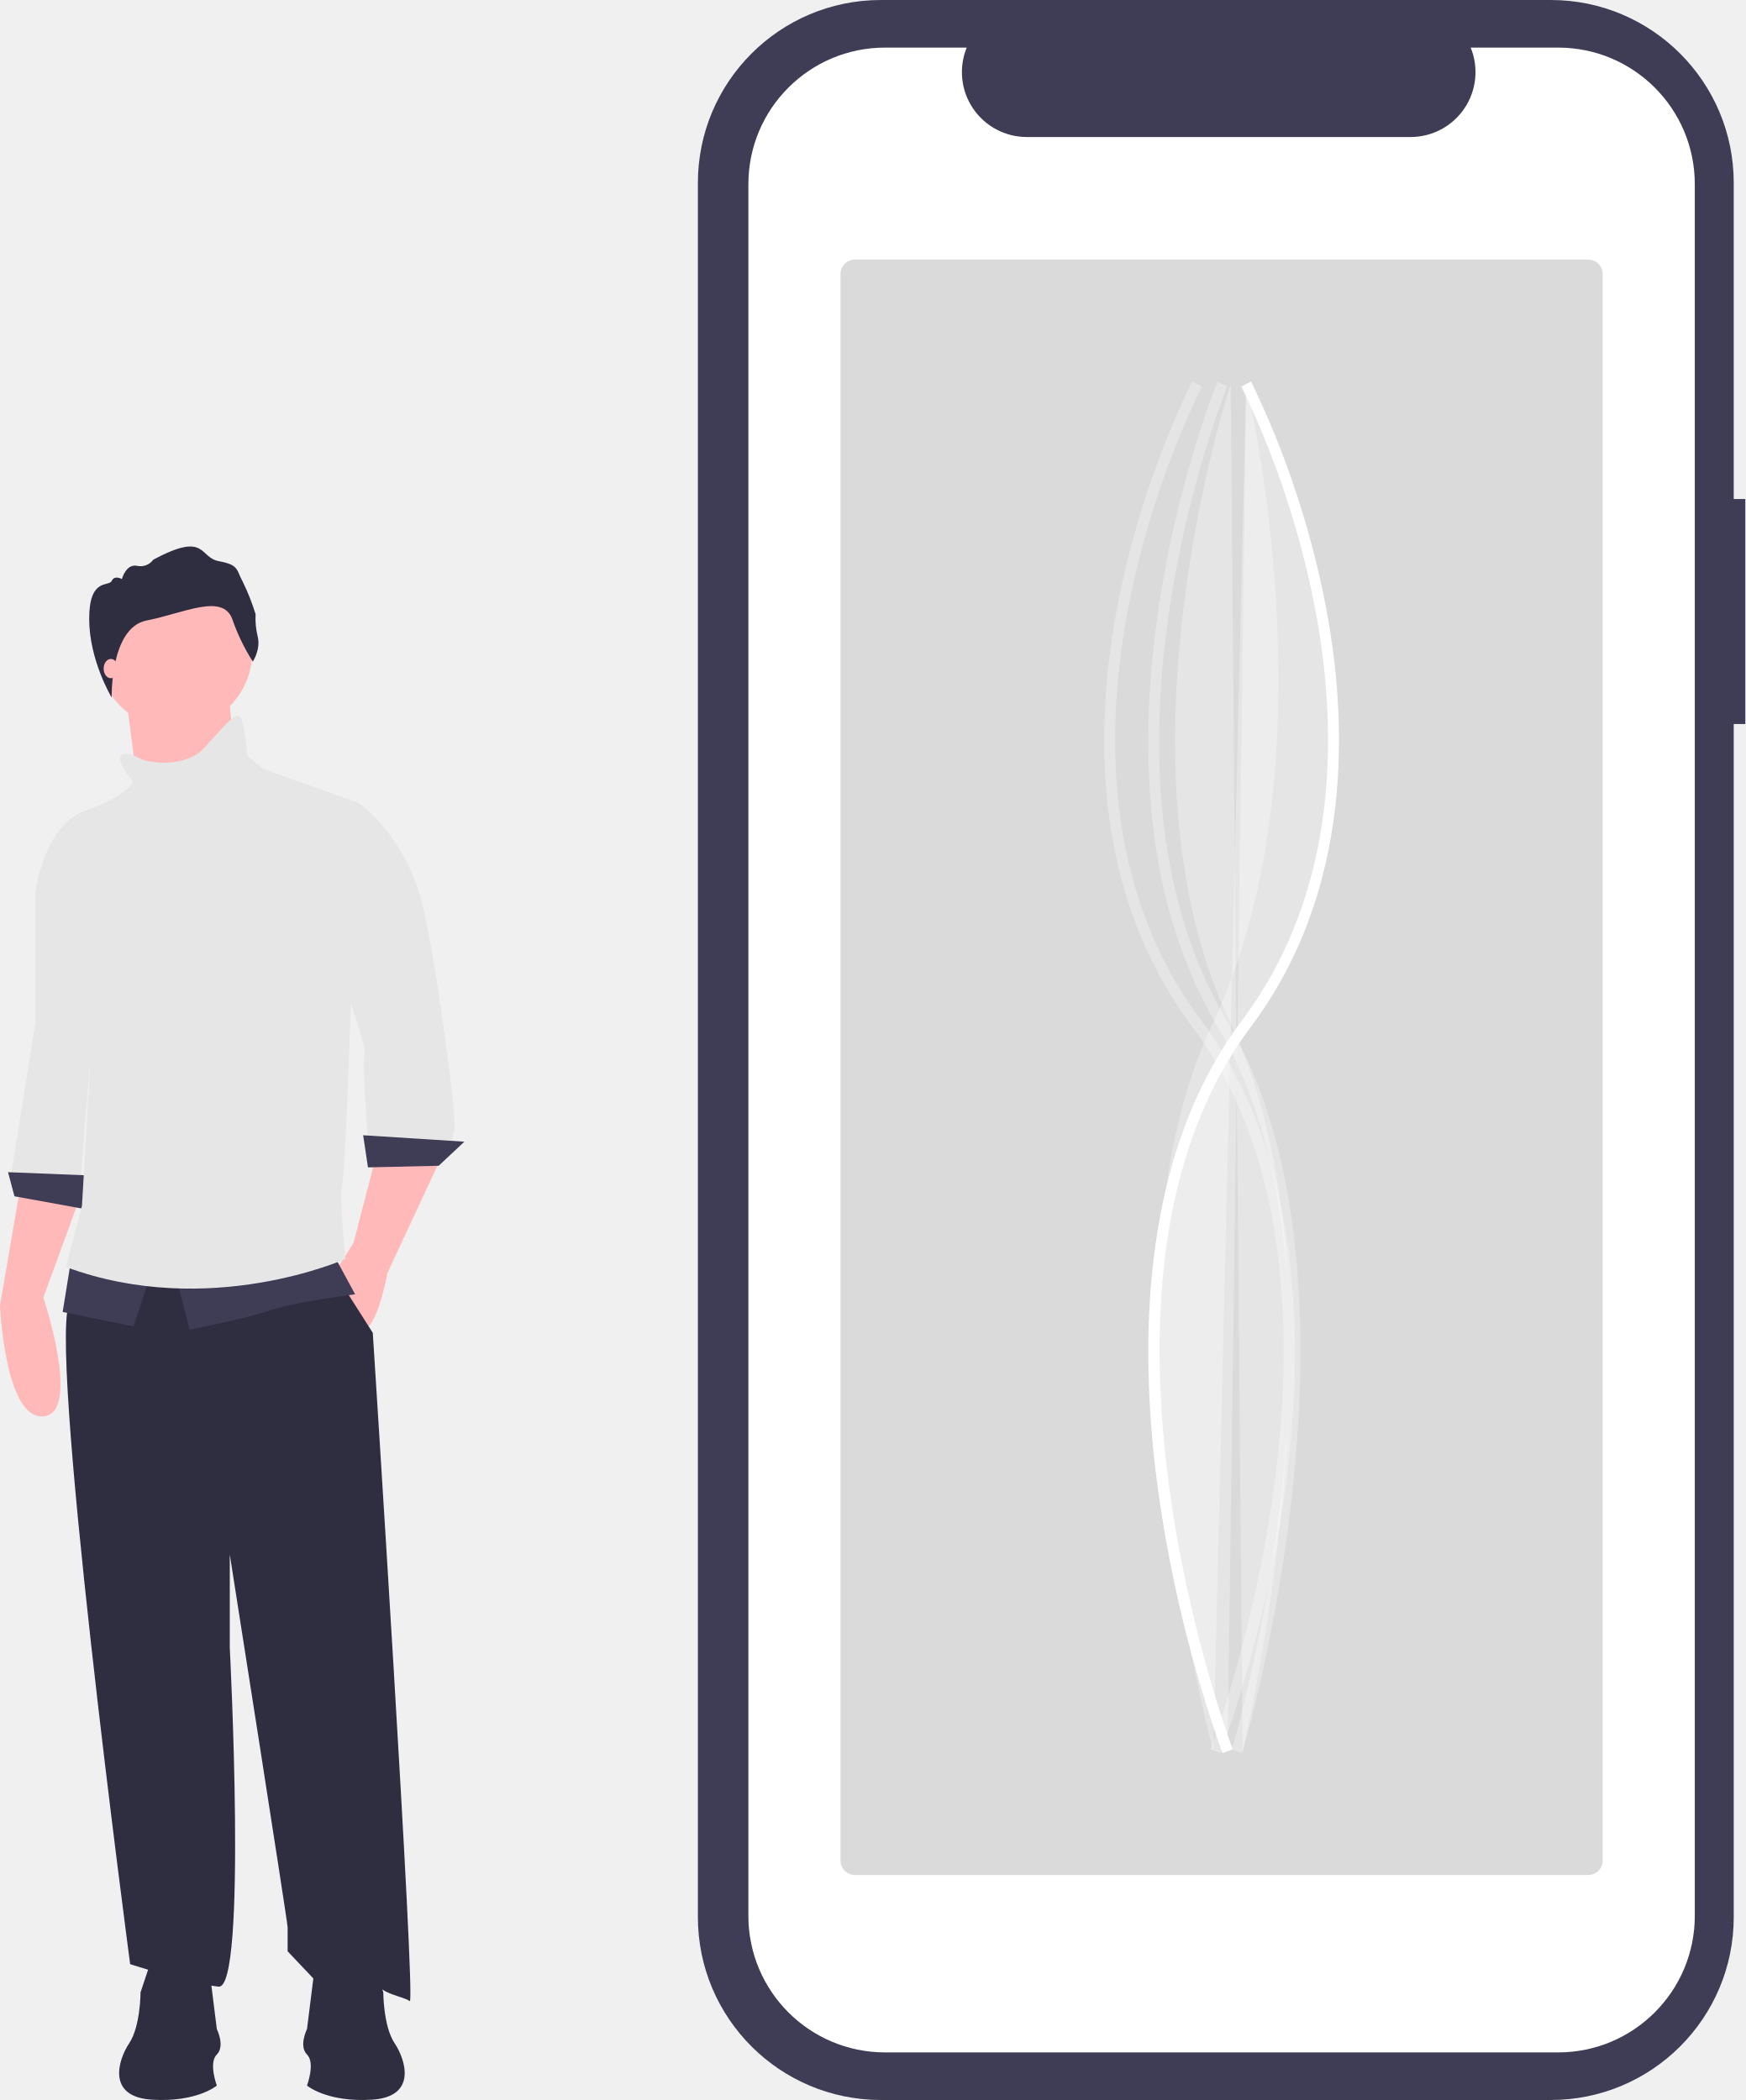
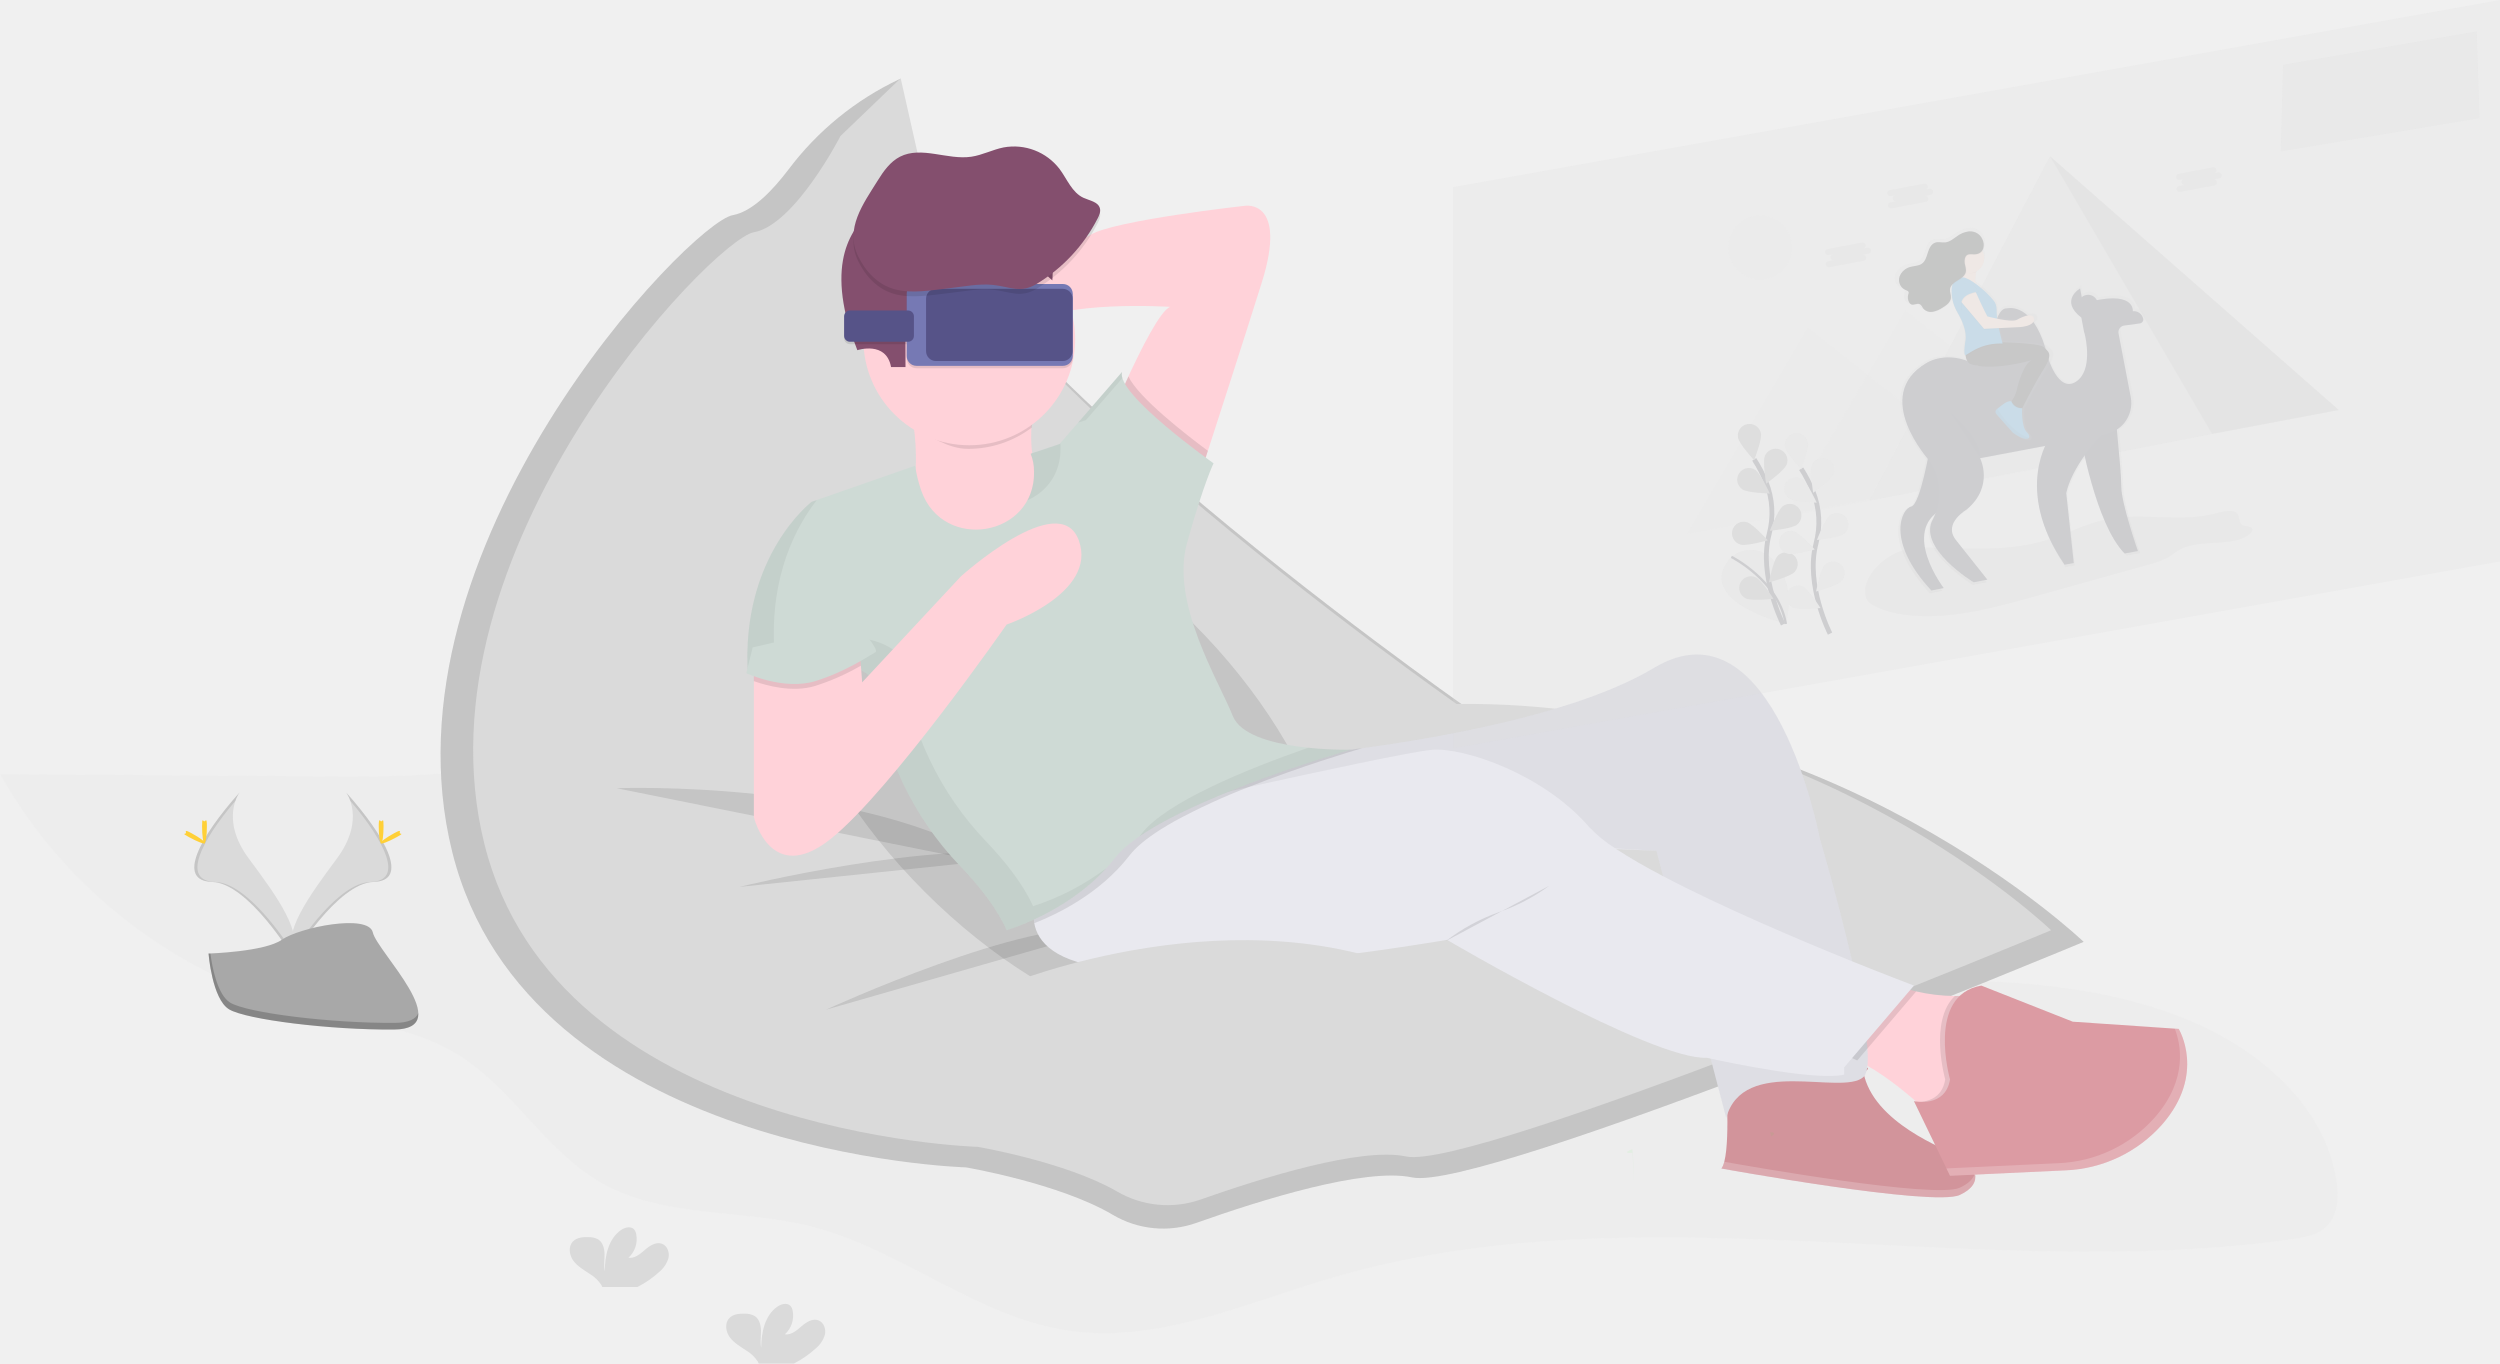
- <svg xmlns="http://www.w3.org/2000/svg" id="a94a9f60-17a5-42de-a684-10576d4e5b49" data-name="Layer 1" width="604.682" height="727.778" viewBox="0 0 604.682 727.778">
-   <path d="M304.896,496.245l-7.237,42.311s1.67,39.527,15.031,38.414,0-41.197,0-41.197l12.805-35.073Z" transform="translate(-297.6589 -86.11098)" fill="#ffb9b9" />
-   <path d="M330.505,433.336l-5.011,62.909-23.939-3.34,8.351-52.331V395.479l9.464-9.464Z" transform="translate(-297.6589 -86.11098)" fill="#e6e6e6" />
-   <polygon points="5.01 414.587 29.506 419.041 30.62 407.35 2.784 406.237 5.01 414.587" fill="#3f3d56" />
-   <polygon points="43.702 241.726 46.208 260.933 48.713 280.14 82.673 275.13 79.332 241.726 43.702 241.726" fill="#ffb9b9" />
-   <path d="M427.931,486.781l-7.794,30.063-6.681,10.578s5.011,20.042,10.021,19.485,8.351-19.485,8.351-19.485l18.928-40.64Z" transform="translate(-297.6589 -86.11098)" fill="#ffb9b9" />
-   <path d="M334.959,509.606s-3.897,18.928-12.805,27.279,20.599,229.925,20.599,229.925,20.599,6.681,30.62,7.794,3.897-117.468,3.897-117.468V624.847s20.042,127.488,20.042,129.159v8.351l10.021,10.578s17.258-4.454,20.042,0,10.021,5.01,12.248,6.681-12.805-231.595-12.805-231.595l-15.588-24.496Z" transform="translate(-297.6589 -86.11098)" fill="#2f2e41" />
-   <circle cx="60.682" cy="225.86" r="26.722" fill="#ffb9b9" />
-   <path d="M409.003,402.716c0,1.113,16.145,46.764,15.031,48.435s1.113,30.619,1.113,30.619h28.949a19.715,19.715,0,0,0,1.113-6.681c0-3.897-5.011-46.764-10.578-72.93S421.807,364.303,421.807,364.303l-3.897,2.227S409.003,401.603,409.003,402.716Z" transform="translate(-297.6589 -86.11098)" fill="#e6e6e6" />
-   <polygon points="127.488 404.567 151.984 404.01 160.892 395.659 125.818 393.432 127.488 404.567" fill="#3f3d56" />
-   <path d="M358.341,527.421l5.01,19.485s20.042-3.897,27.836-6.681,29.506-5.567,29.506-5.567l-7.237-13.361Z" transform="translate(-297.6589 -86.11098)" fill="#3f3d56" />
-   <polygon points="24.496 437.413 21.712 454.671 46.208 459.682 52.332 441.31 24.496 437.413" fill="#3f3d56" />
-   <path d="M343.867,357.066s-2.227,5.01-16.702,10.021-17.258,28.393-17.258,28.393,17.258,46.764,16.702,50.105,2.227,11.134,2.227,11.134l-2.784,47.321-5.567,21.155c49.548,18.372,96.869-2.784,96.869-2.784s-2.227-20.599-1.113-26.166,2.784-56.785,2.784-56.785l2.784-75.157-32.846-11.691-5.567-4.454s-1.113-12.805-2.784-13.918-6.124,4.454-12.248,11.134-18.928,5.567-22.825,3.34-5.567-1.113-5.567-1.113C337.186,349.828,343.867,357.066,343.867,357.066Z" transform="translate(-297.6589 -86.11098)" fill="#e6e6e6" />
-   <path d="M378.151,300.719c-3.309-9.179-16.97-2.028-29.671.427s-12.13,26.692-12.13,26.692-7.794-12.871-7.794-27.279,6.849-10.993,7.81-13.127,3.522-.64,3.522-.64,1.388-5.337,5.23-4.589a5.446,5.446,0,0,0,5.657-2.135c18.571-9.926,15.689-.747,22.734.534s5.977,2.988,8.218,7.044a77.115,77.115,0,0,1,4.483,11.313,26.201,26.201,0,0,0,.747,7.791c1.067,4.483-1.708,8.645-1.708,8.645A69.972,69.972,0,0,1,378.151,300.719Z" transform="translate(-297.6589 -86.11098)" fill="#2f2e41" />
-   <ellipse cx="38.414" cy="231.706" rx="2.505" ry="3.34" fill="#ffb9b9" />
-   <path d="M369.845,765.817l2.936,23.492s2.936,5.873,0,8.809,0,10.767,0,10.767-6.852,5.873-22.513,4.894-11.746-13.704-7.831-19.577,3.915-17.619,3.915-17.619l3.915-11.746Z" transform="translate(-297.6589 -86.11098)" fill="#2f2e41" />
-   <path d="M406.962,765.817l-2.936,23.492s-2.936,5.873,0,8.809,0,10.767,0,10.767,6.852,5.873,22.513,4.894,11.746-13.704,7.831-19.577-3.915-17.619-3.915-17.619l-3.915-11.746Z" transform="translate(-297.6589 -86.11098)" fill="#2f2e41" />
-   <path d="M902.341,259.058h-3.999V149.513A63.402,63.402,0,0,0,834.941,86.111H602.854a63.402,63.402,0,0,0-63.402,63.402V750.487a63.402,63.402,0,0,0,63.402,63.402H834.94a63.402,63.402,0,0,0,63.402-63.402V337.034h3.999Z" transform="translate(-297.6589 -86.11098)" fill="#3f3d56" />
-   <path d="M837.499,102.606h-30.295a22.495,22.495,0,0,1-20.827,30.991H653.417a22.495,22.495,0,0,1-20.827-30.991H604.294a47.348,47.348,0,0,0-47.348,47.348V750.046a47.348,47.348,0,0,0,47.348,47.348H837.499a47.348,47.348,0,0,0,47.348-47.348h0V149.954A47.348,47.348,0,0,0,837.499,102.606Z" transform="translate(-297.6589 -86.11098)" fill="#fff" />
-   <path d="M593.859,176.083a5.006,5.006,0,0,0-5,5V730.918a5.006,5.006,0,0,0,5,5H847.934a5.006,5.006,0,0,0,5-5V181.083a5.006,5.006,0,0,0-5-5Z" transform="translate(-297.6589 -86.11098)" fill="#dadada" />
-   <path d="M695.496,554.786c0-38.915,7.41-81.621,32.415-114.961,34.813-46.418,32.956-103.608,25.265-143.409A312.515,312.515,0,0,0,727.746,220.071l3.362-1.753A316.486,316.486,0,0,1,756.879,295.597c7.855,40.584,9.732,98.945-25.936,146.503-66.819,89.093-6.806,248.624-6.194,250.224l-3.539,1.359a459.412,459.412,0,0,1-22.476-92.328A352.972,352.972,0,0,1,695.496,554.786Z" transform="translate(-297.6589 -86.11098)" fill="#fff" />
-   <path d="M729.427,219.176s31.68,130.797-11.696,221.787.322,252.116.322,252.116" transform="translate(-297.6589 -86.11098)" fill="#fff" opacity="0.3" style="isolation:isolate" />
-   <path d="M680.215,342.658a249.188,249.188,0,0,1,4.699-47.061,316.486,316.486,0,0,1,25.771-77.28l3.362,1.753a312.515,312.515,0,0,0-25.43,76.345c-7.69,39.8-9.548,96.99,25.265,143.409,35.637,47.516,35.537,114.073,29.177,161.53a459.412,459.412,0,0,1-22.476,92.328l-3.539-1.359c.614-1.601,60.628-161.129-6.194-250.224C687.46,410.913,680.215,375.077,680.215,342.658Z" transform="translate(-297.6589 -86.11098)" fill="#fff" opacity="0.3" style="isolation:isolate" />
-   <path d="M695.48,343.302c0-65.653,23.554-123.955,23.914-124.83l3.506,1.444c-.535,1.298-52.886,130.965-.122,220.081,53.683,90.657,5.765,251.938,5.274,253.556l-3.628-1.1c.485-1.601,47.923-161.303-4.907-250.525C701.486,411.479,695.48,376.452,695.48,343.302Z" transform="translate(-297.6589 -86.11098)" fill="#fff" opacity="0.3" style="isolation:isolate" />
-   <path d="M724.062,219.195s-43.376,130.778,0,221.768,4.098,252.041,4.098,252.041" transform="translate(-297.6589 -86.11098)" fill="#fff" opacity="0.3" style="isolation:isolate" />
-   <path d="M729.427,219.195s68.242,130.778,0,221.768-6.448,252.041-6.448,252.041" transform="translate(-297.6589 -86.11098)" fill="#fff" opacity="0.3" style="isolation:isolate" />
+ <svg xmlns="http://www.w3.org/2000/svg" xmlns:xlink="http://www.w3.org/1999/xlink" id="ce0caf1d-b686-4c5f-8a14-7ab48d3ff308" data-name="Layer 1" width="1038.72" height="566.52" viewBox="0 0 1038.72 566.52">
+   <defs>
+     <linearGradient id="4fdf35d1-beb9-483e-9710-c88615fbfe49" x1="911.4" y1="405.29" x2="911.4" y2="291.37" gradientTransform="translate(-38.78 174.92) rotate(-10.7)" gradientUnits="userSpaceOnUse">
+       <stop offset="0" stop-color="gray" stop-opacity="0.25" />
+       <stop offset="0.54" stop-color="gray" stop-opacity="0.12" />
+       <stop offset="1" stop-color="gray" stop-opacity="0.1" />
+     </linearGradient>
+     <linearGradient id="b418394e-431c-4cac-b4f6-a12c6fda49a2" x1="900.3" y1="350.41" x2="900.3" y2="259.01" xlink:href="#4fdf35d1-beb9-483e-9710-c88615fbfe49" />
+   </defs>
+   <path d="M383.16,443.44c-24.49,11.32-47.07,26.87-72.6,35.58-31.07,10.6-64.62,10.49-97.45,10.25l-132.47-.93c26.83,48.19,74.23,84.47,127.75,97.78,21,5.23,43.43,7.28,61.95,18.51,23.08,14,36.76,40.32,60.22,53.65,25.86,14.68,58,10.72,86.82,18,37.57,9.43,69,37.79,107.32,43.37,37.06,5.39,73.19-11.35,109.11-21.92,128.3-37.76,266.91,2.57,399.34-16.1,5.09-.72,10.51-1.69,14.19-5.27,4.73-4.59,5.12-12,4.18-18.57-4.72-32.74-34.17-56.8-65.05-68.67-65.79-25.28-139.7-9.4-209.59-18.5-48-6.26-93.66-24.28-138.7-42.15-47.16-18.71-95.06-37.07-139.75-61.28C453,442.54,438.27,418,383.16,443.44Z" transform="translate(-80.64 -166.74)" fill="#dadada" opacity="0.1" />
+   <path d="M797.86,617.24s2,30-2,35c0,0,88,16,99,11s6-13,0-16-36-14-40-35c0,0,13-6-29,2S797.86,617.24,797.86,617.24Z" transform="translate(-80.64 -166.74)" fill="#dc9ba3" />
+   <path d="M797.86,617.24s2,30-2,35c0,0,88,16,99,11s6-13,0-16-36-14-40-35c0,0,13-6-29,2S797.86,617.24,797.86,617.24Z" transform="translate(-80.64 -166.74)" opacity="0.05" />
+   <path d="M454.67,199.48l-.38.18a123.37,123.37,0,0,0-46,37.47c-6.82,9-15.2,17.58-23.17,19-17.7,3.12-147.85,138.48-116.61,264.46S482,651.77,482,651.77s38.76,6.57,61,19.71a41.14,41.14,0,0,0,34.75,3.34c26.48-9.42,70-23.08,89.62-18.88,29.15,6.25,279-97.87,279-97.87s-104.12-100-257.17-97.87c0,0-241.55-168.67-233.22-238.43Z" transform="translate(-80.64 -166.74)" fill="#dadada" />
+   <path d="M454.67,199.48l-.38.18a123.37,123.37,0,0,0-46,37.47c-6.82,9-15.2,17.58-23.17,19-17.7,3.12-147.85,138.48-116.61,264.46S482,651.77,482,651.77s38.76,6.57,61,19.71a41.14,41.14,0,0,0,34.75,3.34c26.48-9.42,70-23.08,89.62-18.88,29.15,6.25,279-97.87,279-97.87s-104.12-100-257.17-97.87c0,0-241.55-168.67-233.22-238.43Z" transform="translate(-80.64 -166.74)" opacity="0.1" />
+   <path d="M454.86,199.24l-25,24s-19,37-36,40-142,133-112,254,205,126,205,126,36.42,6.17,57.85,18.52a41.62,41.62,0,0,0,34.71,3.39c25.49-9,66.78-21.91,85.43-17.91,28,6,268-94,268-94s-100-96-247-94c0,0-232-162-224-229Z" transform="translate(-80.64 -166.74)" fill="#dadada" />
+   <ellipse cx="520.63" cy="481.54" rx="78.86" ry="143.56" transform="translate(-268.65 342.44) rotate(-45)" opacity="0.1" />
+   <path d="M454.86,326.24s11,18,4,53,18,35,18,35h50l17-44-24,2s-16-4-9-41Z" transform="translate(-80.64 -166.74)" fill="#ffd2d9" />
+   <path d="M604.86,284.24c-7.65,24.35-17.24,54-22.36,69.82l-3.64,11.18-33-34s1.45-3.37,3.62-8.09c4.83-10.46,13.24-27.53,17.38-28.91,0,0-46-3-60,8s-10-30-10-30,27-2,37-8,64-12,64-12S615.86,249.24,604.86,284.24Z" transform="translate(-80.64 -166.74)" fill="#ffd2d9" />
+   <path d="M423.86,586.24s85-39,115-33" transform="translate(-80.64 -166.74)" opacity="0.1" />
+   <path d="M336.86,494.24s103-4,159,32" transform="translate(-80.64 -166.74)" opacity="0.1" />
+   <path d="M387.86,535.24s81-20,124-13" transform="translate(-80.64 -166.74)" opacity="0.1" />
+   <path d="M904.86,578.24l-7,51-18-2s-1.09-1-2.94-2.68c-4.85-4.27-14.94-12.64-24.6-17.2a30.14,30.14,0,0,0-10.46-3.12l20-30a110.5,110.5,0,0,0,14.93,4.42,72.06,72.06,0,0,0,16.08,1.9A29.35,29.35,0,0,0,904.86,578.24Z" transform="translate(-80.64 -166.74)" fill="#ffd2d9" />
+   <path d="M854.86,614.24c-9,8-50-9-57,17l-6.44-24.66-19.83-75.89-2.73-10.45-16.52-.71-189.58-8.09L552,511l-5.66-.24,7.51-3.72,50-24.78s18-1.26,42.85-4.67h0c37.66-5.16,91-15.25,121.12-33.32,50-30,69,71,69,71s7.6,25.63,13.4,50.88c2.76,12,5.11,24,6,33.06C857.07,606.9,856.81,612.51,854.86,614.24Z" transform="translate(-80.64 -166.74)" fill="#e9e9ef" />
+   <path d="M854.86,614.24c-9,8-50-9-57,17l-6.44-24.66-19.83-75.89-2.73-10.45-17-1L568.66,507.93l-11.31-.7-3.48-.21-4.51-.28,54.5-24.5s18-1.26,42.85-4.67h0c37.66-5.16,91-15.25,121.12-33.32,50-30,69,71,69,71s7.6,25.63,13.4,50.88c2.76,12,5.11,24,6,33.06C857.07,606.9,856.81,612.51,854.86,614.24Z" transform="translate(-80.64 -166.74)" opacity="0.05" />
+   <path d="M876.79,578.66l-17.5,20.52-7,8.18a30.14,30.14,0,0,0-10.46-3.12l20-30A110.5,110.5,0,0,0,876.79,578.66Z" transform="translate(-80.64 -166.74)" opacity="0.1" />
+   <path d="M875.86,576.24l-19.57,22.94-9.43,11.06v3c-11.54,2.66-47.51-4.92-55.44-6.66-1-.21-1.56-.34-1.56-.34-23,1-108-49-108-49s-93,16-138,12c-25.13-2.24-32.17-11.33-33.49-18.93a19.72,19.72,0,0,1,1.49-11.07L552,511l5.33-3.75,8.51-6s14.79-3.35,33.58-7.5h0c29.35-6.47,68.47-14.88,76.39-15.49,13-1,46,10,65,32a56.16,56.16,0,0,0,11,9l.52.34c5.34,3.54,11.92,7.31,19.25,11.16,24.21,12.75,56.48,26.44,78.67,35.43C865.41,572.28,875.86,576.24,875.86,576.24Z" transform="translate(-80.64 -166.74)" fill="#e9e9ef" />
+   <path d="M904.86,578.24l-7,51-18-2s-1.09-1-2.94-2.68c4,.09,10.56-1.06,11.94-9.32,0,0-6.93-24.25,4-34.68A29.35,29.35,0,0,0,904.86,578.24Z" transform="translate(-80.64 -166.74)" opacity="0.1" />
+   <path d="M890.86,615.24s-10-35,13-39l38,15,44,3S997.35,613,978.93,634a56.57,56.57,0,0,1-40,19l-48.08,2.25-15-31S888.86,627.24,890.86,615.24Z" transform="translate(-80.64 -166.74)" fill="#dc9ba3" />
+   <path d="M646.71,477.57c-5,1.47-25.88,7.7-47.24,16.16h0a263.12,263.12,0,0,0-30.78,14.19c-2.07,1.16-4,2.33-5.9,3.51-5.6,3.55-10.11,7.19-12.9,10.8-12.34,16-30.47,24.56-39.49,28.07a19.72,19.72,0,0,1,1.49-11.07L552,511l-5.66-.24,7.51-3.72-4.51-.28,54.5-24.5S621.87,481,646.71,477.57Z" transform="translate(-80.64 -166.74)" opacity="0.1" />
+   <path d="M582.5,354.06l-3.64,11.18-33-34s1.45-3.37,3.62-8.09C553.65,332,573.57,347.43,582.5,354.06Z" transform="translate(-80.64 -166.74)" opacity="0.1" />
+   <path d="M463.44,370.67a58.14,58.14,0,0,1-2.58-10.43l-43,15s-29.5,22.5-26.5,71.5c0,0,36.5-13.5,52.5,2.5l.33,2.82a130,130,0,0,0,35.25,74.38c8,8.35,15.45,17.77,19.42,26.8,0,0,28-8,45-30s98-45,98-45-43,1-49-14-26-47-19-72,11-33,11-33-41-29-38-38l-26,30-12,4a19.2,19.2,0,0,1,1.41,7.31C510.91,389.74,472.55,396.28,463.44,370.67Z" transform="translate(-80.64 -166.74)" fill="#cedad5" />
+   <path d="M224.45,496s8.38,11-3.87,27.5-22.35,30.51-18.26,40.83c0,0,18.48-30.73,33.52-31.16S241,514.51,224.45,496Z" transform="translate(-80.64 -166.74)" fill="#dadada" />
+   <path d="M224.45,496a13.57,13.57,0,0,1,1.71,3.44c14.68,17.24,22.49,33.33,8.39,33.74-13.14.38-28.9,23.87-32.68,29.81a12.74,12.74,0,0,0,.45,1.35s18.48-30.73,33.52-31.16S241,514.51,224.45,496Z" transform="translate(-80.64 -166.74)" opacity="0.1" />
+   <path d="M240,510c0,3.86-.43,7-1,7s-1-3.13-1-7,.54-2,1.07-2S240,506.14,240,510Z" transform="translate(-80.64 -166.74)" fill="#ffd037" />
+   <path d="M245.37,514.61c-3.39,1.85-6.34,3-6.59,2.49s2.28-2.35,5.67-4.19,2.05-.5,2.31,0S248.76,512.76,245.37,514.61Z" transform="translate(-80.64 -166.74)" fill="#ffd037" />
+   <path d="M180.18,496s-8.38,11,3.87,27.5,22.35,30.51,18.26,40.83c0,0-18.48-30.73-33.52-31.16S163.64,514.51,180.18,496Z" transform="translate(-80.64 -166.74)" fill="#dadada" />
+   <path d="M180.18,496a13.57,13.57,0,0,0-1.71,3.44c-14.68,17.24-22.49,33.33-8.39,33.74,13.14.38,28.9,23.87,32.68,29.81a12.74,12.74,0,0,1-.45,1.35s-18.48-30.73-33.52-31.16S163.64,514.51,180.18,496Z" transform="translate(-80.64 -166.74)" opacity="0.1" />
+   <path d="M164.6,510c0,3.86.43,7,1,7s1-3.13,1-7-.54-2-1.07-2S164.6,506.14,164.6,510Z" transform="translate(-80.64 -166.74)" fill="#ffd037" />
+   <path d="M159.26,514.61c3.39,1.85,6.34,3,6.59,2.49s-2.28-2.35-5.67-4.19-2.05-.5-2.31,0S155.87,512.76,159.26,514.61Z" transform="translate(-80.64 -166.74)" fill="#ffd037" />
+   <path d="M167.27,562.93s23.43-.72,30.49-5.75,36-11,37.79-3,35.21,40.11,8.76,40.32-61.46-4.12-68.51-8.41S167.27,562.93,167.27,562.93Z" transform="translate(-80.64 -166.74)" fill="#a8a8a8" />
+   <path d="M244.79,591.73c-26.45.21-61.46-4.12-68.51-8.41-5.37-3.27-7.51-15-8.22-20.41l-.78,0s1.48,18.9,8.53,23.19,42.06,8.63,68.51,8.41c7.64-.06,10.27-2.78,10.13-6.8C253.38,590.16,250.47,591.68,244.79,591.73Z" transform="translate(-80.64 -166.74)" opacity="0.2" />
+   <path d="M354.56,695.19a11.67,11.67,0,0,0,3.83-5.78c.5-2.3-.48-5.05-2.68-5.89-2.46-.94-5.09.76-7.08,2.49s-4.28,3.69-6.89,3.32a10.48,10.48,0,0,0,3.24-9.81,4.1,4.1,0,0,0-.9-2c-1.37-1.46-3.84-.83-5.48.32-5.2,3.66-6.65,10.72-6.68,17.08-.52-2.29-.08-4.68-.1-7s-.66-5-2.64-6.22a8,8,0,0,0-4-.95c-2.34-.09-4.94.15-6.54,1.86-2,2.12-1.47,5.69.26,8s4.35,3.8,6.77,5.42a15,15,0,0,1,4.84,4.61,4.57,4.57,0,0,1,.36.82H345.5A40.83,40.83,0,0,0,354.56,695.19Z" transform="translate(-80.64 -166.74)" fill="#dadada" />
+   <path d="M419.56,727a11.67,11.67,0,0,0,3.83-5.78c.5-2.3-.48-5.05-2.68-5.89-2.46-.94-5.09.76-7.08,2.49s-4.28,3.69-6.89,3.32a10.48,10.48,0,0,0,3.24-9.81,4.1,4.1,0,0,0-.9-2c-1.37-1.46-3.84-.83-5.48.32-5.2,3.66-6.65,10.72-6.68,17.08-.52-2.29-.08-4.68-.1-7s-.66-5-2.64-6.22a8,8,0,0,0-4-.95c-2.34-.09-4.94.15-6.54,1.86-2,2.12-1.47,5.69.26,8s4.35,3.8,6.77,5.42a15,15,0,0,1,4.84,4.61,4.57,4.57,0,0,1,.36.82H410.5A40.83,40.83,0,0,0,419.56,727Z" transform="translate(-80.64 -166.74)" fill="#dadada" />
+   <path d="M499.36,575.74s97-40,176-2l-19,40-91,2Z" transform="translate(-80.64 -166.74)" fill="#dadada" />
+   <path d="M509.34,344.38a103.66,103.66,0,0,1,1.52-11.14l-56-5s3.88,3.35,5.57,15.85c6.57,3.9,14.24,9.15,22.43,9.15A43.8,43.8,0,0,0,509.34,344.38Z" transform="translate(-80.64 -166.74)" opacity="0.1" />
+   <circle cx="402.72" cy="141" r="44" fill="#ffd2d9" />
+   <path d="M450.86,319.24h6v-17l6-18s30-14,44-11l11,10s3-24-15-33-50-5-58,2-21,19-11,52l3,8S448.86,308.24,450.86,319.24Z" transform="translate(-80.64 -166.74)" fill="#844f6e" />
+   <g opacity="0.05">
+     <path d="M528.58,342.34l3.28-1.09L547,323.82a4.26,4.26,0,0,1-.1-2.57Z" transform="translate(-80.64 -166.74)" />
+     <path d="M507.53,374.59c7.93-3.5,14-11.1,13.73-22,0-.59,0-1.15-.1-1.68l-.32.36-12,4a19.2,19.2,0,0,1,1.41,7.31A23.9,23.9,0,0,1,507.53,374.59Z" transform="translate(-80.64 -166.74)" />
+     <path d="M624.18,477.42c-25.06,8.72-59,22.45-69.32,35.82-.25.33-.51.64-.77,1,27.46-18.83,87.77-36,87.77-36A155.87,155.87,0,0,1,624.18,477.42Z" transform="translate(-80.64 -166.74)" />
+     <path d="M509.86,543.24c-4-9-11.47-18.45-19.42-26.8a130,130,0,0,1-35.25-74.38l-.33-2.82c-16-16-52.5-2.5-52.5-2.5-1.9-31.08,9.27-51.49,17.69-62.27l-2.19.77s-29.5,22.5-26.5,71.5c0,0,36.5-13.5,52.5,2.5l.33,2.82a130,130,0,0,0,35.25,74.38c8,8.35,15.45,17.77,19.42,26.8,0,0,24.37-7,41.44-25.76A103.52,103.52,0,0,1,509.86,543.24Z" transform="translate(-80.64 -166.74)" />
+   </g>
+   <path d="M498.86,426.24s-48,69-73,89-32-9-32-9v-64l44-5,.47,6.07.53,6.93,41-44s41-37,49-15S498.86,426.24,498.86,426.24Z" transform="translate(-80.64 -166.74)" fill="#ffd2d9" />
+   <path d="M438.33,443.31a95.27,95.27,0,0,1-19,8.43c-9.45,2.91-20.28-.15-25.5-2v-7.47l44-5Z" transform="translate(-80.64 -166.74)" opacity="0.1" />
+   <path d="M393.36,435.74l-2.63,10.71s15.63,7.29,28.63,3.29,23-11,25-12-8-12-8-12Z" transform="translate(-80.64 -166.74)" fill="#cedad5" />
+   <path d="M681.36,557.74a81.22,81.22,0,0,1,22-12,78.6,78.6,0,0,0,21-11" transform="translate(-80.64 -166.74)" opacity="0.1" />
+   <path d="M985.86,594.24l-1.64-.11c2.38,6,5.82,20.79-8.29,36.9a56.57,56.57,0,0,1-40,19l-46.57,2.18,1.49,3.07L938.94,653a56.57,56.57,0,0,0,40-19C997.35,613,985.86,594.24,985.86,594.24Z" transform="translate(-80.64 -166.74)" fill="#fff" opacity="0.2" />
+   <path d="M759.1,645.74h-.15c.13,2.36.36,7.23.4,12.58C759.39,653.62,759.24,649,759.1,645.74Z" transform="translate(-80.64 -166.74)" fill="lime" opacity="0.05" />
+   <path d="M816.06,637.1q.21.91.47,1.79C817.51,638.33,818.92,637.27,816.06,637.1Z" transform="translate(-80.64 -166.74)" fill="lime" opacity="0.05" />
+   <path d="M894.86,660.24c-10.25,4.66-87.33-8.91-97.81-10.79a7.79,7.79,0,0,1-1.19,2.79s88,16,99,11c5.66-2.57,7.08-5.94,6.31-9C900.59,656.37,898.71,658.49,894.86,660.24Z" transform="translate(-80.64 -166.74)" fill="#fff" opacity="0.2" />
+   <path d="M758.95,645.75c-.05-1-.09-1.51-.09-1.51S753.77,646.06,758.95,645.75Z" transform="translate(-80.64 -166.74)" fill="lime" opacity="0.05" />
+   <rect x="376.72" y="119" width="69" height="34" rx="4.08" ry="4.08" opacity="0.1" />
+   <rect x="350.72" y="130" width="29" height="13" rx="2.44" ry="2.44" opacity="0.1" />
+   <rect x="376.72" y="118" width="69" height="34" rx="4.08" ry="4.08" fill="#7679b4" />
+   <rect x="384.77" y="120" width="60.88" height="30" rx="4.08" ry="4.08" fill="#565388" />
+   <rect x="350.72" y="129" width="29" height="13" rx="2.44" ry="2.44" fill="#565388" />
+   <path d="M511.32,286.72A68.15,68.15,0,0,0,536.7,259.5c.67-1.31,1.31-2.78.94-4.2-.71-2.72-4.26-3.2-6.82-4.37-4.77-2.19-6.78-7.72-9.91-11.93a23.86,23.86,0,0,0-23.33-9c-4.56.92-8.78,3.18-13.38,3.86-9.92,1.45-20.74-4.56-29.65,0-4.06,2.09-6.81,6-9.23,9.9-6.07,9.71-13.68,20-8.16,31.39,3.17,6.51,8.23,11.91,15.34,13.81s15.34.32,22.57-.47c5.95-.64,12.18-2,18.17-1.37C500.25,287.88,504.63,290.74,511.32,286.72Z" transform="translate(-80.64 -166.74)" opacity="0.1" />
+   <path d="M511.32,284.72A68.15,68.15,0,0,0,536.7,257.5c.67-1.31,1.31-2.78.94-4.2-.71-2.72-4.26-3.2-6.82-4.37-4.77-2.19-6.78-7.72-9.91-11.93a23.86,23.86,0,0,0-23.33-9c-4.56.92-8.78,3.18-13.38,3.86-9.92,1.45-20.74-4.56-29.65,0-4.06,2.09-6.81,6-9.23,9.9-6.07,9.71-13.68,20-8.16,31.39,3.17,6.51,8.23,11.91,15.34,13.81s15.34.32,22.57-.47c5.95-.64,12.18-2,18.17-1.37C500.25,285.88,504.63,288.74,511.32,284.72Z" transform="translate(-80.64 -166.74)" fill="#844f6e" />
+   <polygon points="1038.71 233.25 603.72 311 603.72 77.75 1038.71 0 1038.71 233.25" fill="#dadada" opacity="0.2" />
+   <polygon points="948.59 26.91 1029.04 13.04 1030.21 49.09 947.63 62.9 948.59 26.91" fill="#dadada" opacity="0.2" />
+   <g opacity="0.2">
+     <path d="M872.75,394.92a30,30,0,0,1,8.32-.69c16.45.29,33.52,1.9,49.66-3,8.57-2.58,16.26-6.84,25.1-8.67,15-3.09,30,1.42,44.75-2.34,3-.77,6.67-1.85,8.8-.69,2.47,1.34.72,4.82,3.73,5.7a14.21,14.21,0,0,1,2.8.64c1.1.64.41,2-.69,2.87-6.69,5.43-20.3,1.82-28.68,6.21-1.86,1-3.26,2.26-5,3.3a37.67,37.67,0,0,1-8.69,3.2l-46.53,13c-11.14,3.11-22.43,6.26-33.95,7.63s-23.47.81-31.91-3.1c-1.81-.84-3.49-1.87-4.18-3.27C853,409.11,861.16,398,872.75,394.92Z" transform="translate(-80.64 -166.74)" fill="#252223" opacity="0.1" />
+     <polygon points="751.06 136.06 789.99 166.84 828.92 197.61 764.98 209.7 701.04 221.78 726.05 178.92 751.06 136.06" fill="#dadada" opacity="0.3" />
+     <polygon points="791.54 128.94 830.47 159.71 869.4 190.49 805.46 202.57 741.52 214.66 766.53 171.8 791.54 128.94" fill="#dadada" opacity="0.3" />
+     <polygon points="851.75 64.91 776.62 208.03 919.1 180.3 971.75 170.35 851.75 64.91" fill="#dadada" />
+     <polygon points="971.75 170.35 919.1 180.3 851.75 64.91 971.75 170.35" opacity="0.1" />
+     <path d="M972,298a4.09,4.09,0,0,0-4.34-3s1-7.86-15.2-4.69a4.13,4.13,0,0,0-6.41-1.3l-.69-3.65s-8.88,5.09.53,12.35l1.13,6a1.89,1.89,0,0,0,.14.44,1.9,1.9,0,0,1,.12.34c.43,1.75,3.59,15.62-3.59,20.36C936,330,931.6,314.13,931.6,314.13c-5-20.73-14.52-20.65-16.78-20.32-.27,0-.55.06-.83.08-1.06.06-4.35,1.24-5.61,13.19-1.51,14.34-7,10.76-7,10.76-12.31-6.71-21-.84-21-.84-21.36,12.56-3.2,36.12.55,40.59-1.41,7.11-4.26,19.64-7,20.16-3.88.73-11.14,14.35,8.52,35.53l5.23-1s-16.17-21.12-3.44-31.63a16.39,16.39,0,0,1-1,2.25c-7.13,12.19,17.13,26.88,17.13,26.88l5.82-1.1-13.44-16.93c-5.34-7,4.62-12.72,4.62-12.72,11.79-9.86,5.72-21.76,5.72-21.76l27.52-5.2c-3.4,7.52-8.4,26,8.22,50.34l3.88-.73-3.17-29.52s1-6.35,7.74-15.93c2.68,12,8.36,32.71,16.94,41.38l5.62-1.06s-6.85-19.65-7-27c-.07-3-.2-5.95-.47-8.91l-1.4-15.48a13.27,13.27,0,0,0,5.9-13.85l-5.17-26.86a2.83,2.83,0,0,1,2.4-3.34l6.63-.9A1.66,1.66,0,0,0,972,298Z" transform="translate(-80.64 -166.74)" fill="url(#4fdf35d1-beb9-483e-9710-c88615fbfe49)" />
+     <path d="M945,347.36s6.22,37.06,18.39,49.34l5.52-1s-6.72-19.29-6.9-26.48c-.07-2.92-.19-5.84-.46-8.75l-2.26-25Z" transform="translate(-80.64 -166.74)" fill="#535461" />
+     <path d="M945,347.36s6.22,37.06,18.39,49.34l5.52-1s-6.72-19.29-6.9-26.48c-.07-2.92-.19-5.84-.46-8.75l-2.26-25Z" transform="translate(-80.64 -166.74)" opacity="0.05" />
+     <path d="M882.51,352.67s-4,23.81-7.78,24.53-10.94,14.09,8.37,34.88l5.14-1s-17.8-23.24-.87-32.75C887.36,378.36,890.31,358.48,882.51,352.67Z" transform="translate(-80.64 -166.74)" fill="#535461" />
+     <path d="M882.51,352.67s-4,23.81-7.78,24.53-10.94,14.09,8.37,34.88l5.14-1s-17.8-23.24-.87-32.75C887.36,378.36,890.31,358.48,882.51,352.67Z" transform="translate(-80.64 -166.74)" opacity="0.05" />
+     <path d="M946.53,304.56l-1.11-5.86c-9.23-7.12-.52-12.12-.52-12.12l1.19,6.28c21.87-6.3,20.7,3.18,20.7,3.18a4,4,0,0,1,4.26,2.91,1.63,1.63,0,0,1-1.32,2.16l-6.51.89a2.78,2.78,0,0,0-2.36,3.28l5.07,26.37a13.23,13.23,0,0,1-2.66,10.81c-1.88,2.31-4.89,4.39-9.69,5.15l-50.24,9.5s6,11.69-5.62,21.36c0,0-9.78,5.59-4.54,12.49l13.19,16.62-5.71,1.08s-23.81-14.42-16.81-26.39a23.93,23.93,0,0,0-1.61-24.14s-24.4-26.92-1.17-40.58c0,0,8.57-5.76,20.65.83,0,0,5.39,3.51,6.87-10.56,1.23-11.73,4.46-12.89,5.5-12.95.27,0,.54,0,.81-.08,2.22-.32,11.59-.4,16.48,19.95,0,0,4.32,15.54,11.85,10.57,7.05-4.65,4-18.27,3.53-20a1.87,1.87,0,0,0-.12-.33h0A1.86,1.86,0,0,1,946.53,304.56Z" transform="translate(-80.64 -166.74)" fill="#535461" />
+     <path d="M932.35,348.37s-15.46,21.45,6.09,53l3.81-.72-3.11-29s1.84-12.17,18.53-28.14Z" transform="translate(-80.64 -166.74)" fill="#535461" />
+     <circle cx="948.24" cy="293.24" r="4.07" transform="translate(-118.61 14.47) rotate(-10.7)" fill="#535461" />
+     <path d="M931.09,319.94c4.7-7.15,1.9-7.62.08-9.5-1.24-1.28-11.66-1.77-18.15-1.95-.14-.5-.36-1.34-.62-2.36,0,0-.52-1.88-.76-3.2v0l.41,0-.06-.39,8-.43c6.83-.28,7.16-3,7.16-3,.16-4.67-7.55-.19-7.55-.19-1.53.75-5.59.19-8.76-.43a17.42,17.42,0,0,1-.15-2,15.13,15.13,0,0,0-.2-3.09,5,5,0,0,0-1-2.42,40.82,40.82,0,0,0-8.06-7.36,13.88,13.88,0,0,1,.48-5.25,6.37,6.37,0,0,0,3.36-6.79,6.15,6.15,0,0,0-.62-1.76c1.43-1.9.76-5.15-1.22-6.93a4.73,4.73,0,0,0-.68-.51,6.29,6.29,0,0,0-4.37-1,11.4,11.4,0,0,0-4.74,1.94c-1.69,1.12-3.33,2.54-5.35,2.76-1.46.16-3-.34-4.37.11-1.81.58-2.74,2.51-3.32,4.28s-1.14,3.72-2.71,4.78c-1.37.92-3.14.91-4.75,1.3a7,7,0,0,0-5.05,4.23,4.62,4.62,0,0,0,1.82,5.29,3.69,3.69,0,0,0,.86.47,7.37,7.37,0,0,1,1,.39.83.83,0,0,1,.33.55,1.77,1.77,0,0,1-.17.79,4.23,4.23,0,0,0,.29,3.37,2.17,2.17,0,0,0,.83.9,1.52,1.52,0,0,0,.33.21c1.17.51,2.62-.64,3.78-.12l.09,0a8.17,8.17,0,0,1,1.16,1.61,3.32,3.32,0,0,0,1,.84,4.9,4.9,0,0,0,3.45.74,12.17,12.17,0,0,0,4.29-1.72c1.77-1,3.7-2.39,3.84-4.37.08-1.21-.55-2.38-.4-3.58a3.29,3.29,0,0,1,.67-1.57,12.22,12.22,0,0,0-.21,3.08,16.36,16.36,0,0,0,.3,2.49,17.69,17.69,0,0,0,2.28,6.07,26.42,26.42,0,0,1,3.29,7.87,10.73,10.73,0,0,1,.06,3.72c-.64,3.58-.57,5.12-.39,5.77.11.88.4.89.4.89l.07,0a4.48,4.48,0,0,0,1.56,3.17c9.05,3.74,27.46-1.56,27.46-1.56-3.72,1.31-6.38,11.5-6.38,11.5a14.27,14.27,0,0,1-2.7,6.1v0c-2-.3-4.36,1.94-6.14,3.25l-.15.1a1.47,1.47,0,0,0-.26,2.2l7.08,7.76c4.08,2.89,6.43,3.08,7.09,2.26.43-.54.14-1.5-.86-2.43-2.42-2.25-2.07-9.55-2-10.17C922.87,334.15,927.14,325.95,931.09,319.94Z" transform="translate(-80.64 -166.74)" fill="url(#b418394e-431c-4cac-b4f6-a12c6fda49a2)" />
+     <path d="M902.48,277.45s-2.06,4.73-.7,8.8l-7.67-4.07s2.44-.66,1.93-6.47Z" transform="translate(-80.64 -166.74)" fill="#f9d5c6" />
+     <path d="M907.62,308.8s20.35.29,22.08,2.13,4.38,2.33,0,9.27-9.22,16.92-9.22,16.92l-5.18-2.37a13.73,13.73,0,0,0,3.57-7.18s2.46-9.93,6-11.18c0,0-17.37,5.06-26,1.36,0,0-2.3-1.73-1.23-5.48S907.62,308.8,907.62,308.8Z" transform="translate(-80.64 -166.74)" fill="#353535" />
+     <path d="M896.32,282.36s-5.08-1.25-4.71,6.54a17.45,17.45,0,0,0,2.42,8c1.65,2.82,4,7.67,3.31,11.7-1,6.1,0,6.11,0,6.11l2.6-1.58a22.52,22.52,0,0,1,11.63-3.3h1.21s-2.44-8.76-2.49-12.64c0-1.84,0-3.55-1.11-5C905.71,287.71,898.75,282.35,896.32,282.36Z" transform="translate(-80.64 -166.74)" opacity="0.1" />
+     <path d="M896.25,282s-5.08-1.25-4.71,6.54a17.45,17.45,0,0,0,2.42,8c1.65,2.82,4,7.67,3.31,11.7-1,6.1,0,6.11,0,6.11l2.6-1.58a22.52,22.52,0,0,1,11.63-3.3h1.21s-2.44-8.76-2.49-12.64c0-1.84,0-3.55-1.11-5C905.64,287.33,898.68,282,896.25,282Z" transform="translate(-80.64 -166.74)" fill="#409cd6" />
+     <path d="M894.36,288.24a3.66,3.66,0,0,1,6-1.36,9.16,9.16,0,0,1,1.84,2.84c2.41,5.46,4.24,8.86,4.24,8.86a29.12,29.12,0,0,1,4.57,1.06c.23,1.87.53,3.81.53,3.81l-6.49.32-8.89-10.54S893.45,291,894.36,288.24Z" transform="translate(-80.64 -166.74)" opacity="0.1" />
+     <path d="M894.28,287.85a3.66,3.66,0,0,1,6-1.36,9.16,9.16,0,0,1,1.84,2.84c2.41,5.46,4.24,8.86,4.24,8.86s9.77,2.69,12.29,1.42c0,0,7.26-4.33,7.14.23,0,0-.29,2.62-6.75,2.85l-14.06.69-8.89-10.54S893.38,290.57,894.28,287.85Z" transform="translate(-80.64 -166.74)" fill="#f9d5c6" />
+     <path d="M895.45,278.28c.19-.91.62-.56.48-2.16l6.44,1.74a14.8,14.8,0,0,0-.66,2,6.93,6.93,0,0,1-2,.37C898.29,280.51,896.66,278.95,895.45,278.28Z" transform="translate(-80.64 -166.74)" opacity="0.1" />
+     <circle cx="898.88" cy="273.99" r="6.2" transform="translate(-115.89 4.97) rotate(-10.7)" fill="#f9d5c6" />
+     <path d="M901.41,272.56c-1.1.06-2.3-.29-3.23.29s-1.2,2.17-1,3.41.72,2.49.43,3.72c-.39,1.61-2,2.6-3.4,3.45s-3,2-3.15,3.62c-.13,1.17.47,2.32.4,3.5-.12,1.93-1.93,3.26-3.61,4.24a11.17,11.17,0,0,1-4,1.65A4.19,4.19,0,0,1,879.9,295c-.45-.62-.72-1.45-1.42-1.77-1.1-.52-2.47.6-3.57.1a2,2,0,0,1-.88-.93,4.25,4.25,0,0,1-.29-3.28,1.76,1.76,0,0,0,.15-.77c-.09-.63-.86-.84-1.46-1.07a4.51,4.51,0,0,1-2.34-5.47,6.55,6.55,0,0,1,4.75-4.1c1.52-.38,3.2-.36,4.48-1.24,1.48-1,2-2.93,2.53-4.65s1.4-3.6,3.11-4.15c1.32-.43,2.75.06,4.13-.08,1.91-.2,3.45-1.58,5-2.66a10.46,10.46,0,0,1,4.47-1.87,5.67,5.67,0,0,1,4.56,1.3C905.88,266.87,906.05,272.31,901.41,272.56Z" transform="translate(-80.64 -166.74)" opacity="0.1" />
+     <path d="M901.18,272.41c-1.1.06-2.3-.29-3.23.29s-1.2,2.17-1,3.41.72,2.49.43,3.72c-.39,1.61-2,2.6-3.4,3.45s-3,2-3.15,3.62c-.13,1.17.47,2.32.4,3.5-.12,1.93-1.93,3.26-3.61,4.24a11.17,11.17,0,0,1-4,1.65,4.19,4.19,0,0,1-3.94-1.42c-.45-.62-.72-1.45-1.42-1.77-1.1-.52-2.47.6-3.57.1a2,2,0,0,1-.88-.93,4.25,4.25,0,0,1-.29-3.28,1.76,1.76,0,0,0,.15-.77c-.09-.63-.86-.84-1.46-1.07a4.51,4.51,0,0,1-2.34-5.47,6.55,6.55,0,0,1,4.75-4.1c1.52-.38,3.2-.36,4.48-1.24,1.48-1,2-2.93,2.53-4.65s1.4-3.6,3.11-4.15c1.32-.43,2.75.06,4.13-.08,1.91-.2,3.45-1.58,5-2.66a10.46,10.46,0,0,1,4.47-1.87,5.67,5.67,0,0,1,4.56,1.3C905.65,266.72,905.82,272.15,901.18,272.41Z" transform="translate(-80.64 -166.74)" fill="#2f302f" />
+     <path d="M903,288.09s-8,.52-7.32,6.11-2.78-6.37-2.78-6.37l3.11-3.35,4.44.54Z" transform="translate(-80.64 -166.74)" opacity="0.1" />
+     <path d="M902.79,287.93s-8,.52-7.32,6.11-2.78-6.37-2.78-6.37l3.11-3.35,4.44.54Z" transform="translate(-80.64 -166.74)" fill="#409cd6" />
+     <path d="M910.17,338.85l6.74,7.61c3.88,2.84,6.1,3,6.72,2.25.4-.52.12-1.46-.83-2.37-2.41-2.3-2-10-2-10a4.7,4.7,0,0,1-4.49-2.9c-1.91-.3-4.11,1.87-5.79,3.13l-.14.1A1.46,1.46,0,0,0,910.17,338.85Z" transform="translate(-80.64 -166.74)" fill="#409cd6" />
+     <path d="M920.81,336.36s-3.84.53-4.49-2.9A4.82,4.82,0,0,0,920.81,336.36Z" transform="translate(-80.64 -166.74)" opacity="0.1" />
+     <path d="M910.17,338.85l6.74,7.61c3.88,2.84,6.1,3,6.72,2.25-1.94-.6-7.43-3-13.09-12.11l-.14.1A1.46,1.46,0,0,0,910.17,338.85Z" transform="translate(-80.64 -166.74)" opacity="0.1" />
+     <path d="M799.83,398.41S782,414.35,822.63,426c0,0,5.3-16.72-6.07-27.38a12.4,12.4,0,0,0-16.46-.48Z" transform="translate(-80.64 -166.74)" fill="#dadada" />
+     <path d="M800,398.11S819.73,408,822.63,426" transform="translate(-80.64 -166.74)" fill="none" stroke="#535461" stroke-miterlimit="10" />
+     <path d="M821.51,426.17s-10.35-20.22-5.84-37.39A34.41,34.41,0,0,0,814.39,367a57.87,57.87,0,0,0-4.89-9.39" transform="translate(-80.64 -166.74)" fill="none" stroke="#535461" stroke-miterlimit="10" stroke-width="2" />
+     <path d="M812.28,346.82c.5,2.62-2.82,11.13-2.82,11.13s-6.19-6.71-6.68-9.33a4.83,4.83,0,1,1,9.5-1.8Z" transform="translate(-80.64 -166.74)" fill="#dadada" />
+     <path d="M822.88,359.87c-1,2.47-8.41,7.81-8.41,7.81s-1.55-9-.54-11.47a4.83,4.83,0,1,1,9,3.66Z" transform="translate(-80.64 -166.74)" fill="#dadada" />
+     <path d="M827.23,384.77c-2.12,1.62-11.21,2.5-11.21,2.5s3.21-8.55,5.32-10.17a4.83,4.83,0,0,1,5.88,7.67Z" transform="translate(-80.64 -166.74)" fill="#dadada" />
+     <path d="M826.28,404.35c-1.81,2-10.62,4.35-10.62,4.35s1.71-9,3.53-10.92a4.83,4.83,0,1,1,7.09,6.57Z" transform="translate(-80.64 -166.74)" fill="#dadada" />
+     <path d="M804.59,370.07c2.23,1.47,11.35,1.71,11.35,1.71s-3.79-8.3-6-9.78a4.83,4.83,0,1,0-5.33,8.07Z" transform="translate(-80.64 -166.74)" fill="#dadada" />
+     <path d="M803.77,393c2.57.74,11.34-1.77,11.34-1.77s-6.1-6.79-8.67-7.53a4.83,4.83,0,1,0-2.67,9.29Z" transform="translate(-80.64 -166.74)" fill="#dadada" />
+     <path d="M806,415.37c2.4,1.16,11.48.18,11.48.18s-4.87-7.72-7.27-8.88a4.83,4.83,0,0,0-4.21,8.71Z" transform="translate(-80.64 -166.74)" fill="#dadada" />
+     <path d="M812.28,346.82c.5,2.62-2.82,11.13-2.82,11.13s-6.19-6.71-6.68-9.33a4.83,4.83,0,1,1,9.5-1.8Z" transform="translate(-80.64 -166.74)" opacity="0.25" />
+     <path d="M822.88,359.87c-1,2.47-8.41,7.81-8.41,7.81s-1.55-9-.54-11.47a4.83,4.83,0,1,1,9,3.66Z" transform="translate(-80.64 -166.74)" opacity="0.25" />
+     <path d="M827.23,384.77c-2.12,1.62-11.21,2.5-11.21,2.5s3.21-8.55,5.32-10.17a4.83,4.83,0,0,1,5.88,7.67Z" transform="translate(-80.64 -166.74)" opacity="0.25" />
+     <path d="M826.28,404.35c-1.81,2-10.62,4.35-10.62,4.35s1.71-9,3.53-10.92a4.83,4.83,0,1,1,7.09,6.57Z" transform="translate(-80.64 -166.74)" opacity="0.25" />
+     <path d="M804.59,370.07c2.23,1.47,11.35,1.71,11.35,1.71s-3.79-8.3-6-9.78a4.83,4.83,0,1,0-5.33,8.07Z" transform="translate(-80.64 -166.74)" opacity="0.25" />
+     <path d="M803.77,393c2.57.74,11.34-1.77,11.34-1.77s-6.1-6.79-8.67-7.53a4.83,4.83,0,1,0-2.67,9.29Z" transform="translate(-80.64 -166.74)" opacity="0.25" />
+     <path d="M806,415.37c2.4,1.16,11.48.18,11.48.18s-4.87-7.72-7.27-8.88a4.83,4.83,0,0,0-4.21,8.71Z" transform="translate(-80.64 -166.74)" opacity="0.25" />
+     <path d="M841,430s-10.35-20.22-5.84-37.39a34.41,34.41,0,0,0-1.27-21.73,57.87,57.87,0,0,0-4.89-9.39" transform="translate(-80.64 -166.74)" fill="none" stroke="#535461" stroke-miterlimit="10" stroke-width="2" />
+     <path d="M831.81,350.64c.5,2.62-2.82,11.13-2.82,11.13s-6.19-6.71-6.68-9.33a4.83,4.83,0,0,1,9.5-1.8Z" transform="translate(-80.64 -166.74)" fill="#dadada" />
+     <path d="M842.41,363.69c-1,2.47-8.41,7.81-8.41,7.81s-1.55-9-.54-11.47a4.83,4.83,0,0,1,9,3.66Z" transform="translate(-80.64 -166.74)" fill="#dadada" />
+     <path d="M846.76,388.59c-2.12,1.62-11.21,2.5-11.21,2.5s3.21-8.55,5.32-10.17a4.83,4.83,0,0,1,5.88,7.67Z" transform="translate(-80.64 -166.74)" fill="#dadada" />
+     <path d="M845.81,408.17c-1.81,2-10.62,4.35-10.62,4.35s1.71-9,3.53-10.92a4.83,4.83,0,0,1,7.09,6.57Z" transform="translate(-80.64 -166.74)" fill="#dadada" />
+     <path d="M824.12,373.89c2.23,1.47,11.35,1.71,11.35,1.71s-3.79-8.3-6-9.78a4.83,4.83,0,0,0-5.33,8.07Z" transform="translate(-80.64 -166.74)" fill="#dadada" />
+     <path d="M823.3,396.81c2.57.74,11.34-1.77,11.34-1.77s-6.1-6.79-8.67-7.53a4.83,4.83,0,0,0-2.67,9.29Z" transform="translate(-80.64 -166.74)" fill="#dadada" />
+     <path d="M825.56,419.19c2.4,1.16,11.48.18,11.48.18s-4.87-7.72-7.27-8.88a4.83,4.83,0,1,0-4.21,8.71Z" transform="translate(-80.64 -166.74)" fill="#dadada" />
+     <path d="M882.32,245.2l-1.76.33a1.25,1.25,0,0,0-.47-2.46l-14.25,2.69a1.25,1.25,0,0,0,.47,2.46l1.76-.33a1.25,1.25,0,1,0,.47,2.46l-2.46.47a1.25,1.25,0,0,0,.47,2.46l14.25-2.69a1.25,1.25,0,1,0-.47-2.46l2.46-.47a1.25,1.25,0,1,0-.47-2.46Z" transform="translate(-80.64 -166.74)" fill="#252223" opacity="0.1" />
+     <path d="M856.51,269.67l-1.76.33a1.25,1.25,0,1,0-.47-2.46L840,270.23a1.25,1.25,0,0,0,.47,2.46l1.76-.33a1.25,1.25,0,1,0,.47,2.46l-2.46.47a1.25,1.25,0,1,0,.47,2.46L855,275.06a1.25,1.25,0,1,0-.47-2.46l2.46-.47a1.25,1.25,0,1,0-.47-2.46Z" transform="translate(-80.64 -166.74)" fill="#252223" opacity="0.1" />
+     <path d="M1002.28,238.41l-1.76.33a1.25,1.25,0,1,0-.47-2.46L985.81,239a1.25,1.25,0,0,0,.47,2.46l1.76-.33a1.25,1.25,0,1,0,.47,2.46L986,244a1.25,1.25,0,0,0,.47,2.46l14.25-2.69a1.25,1.25,0,1,0-.47-2.46l2.46-.47a1.25,1.25,0,1,0-.47-2.46Z" transform="translate(-80.64 -166.74)" fill="#252223" opacity="0.1" />
+     <circle cx="811.95" cy="269.5" r="13.27" transform="translate(-116.57 -11.25) rotate(-10.7)" fill="#dadada" opacity="0.3" />
+     <path d="M891.12,338.19s6.67,5.89,9.78,11.12,2.12,7,2.12,7" transform="translate(-80.64 -166.74)" opacity="0.05" />
+   </g>
</svg>
